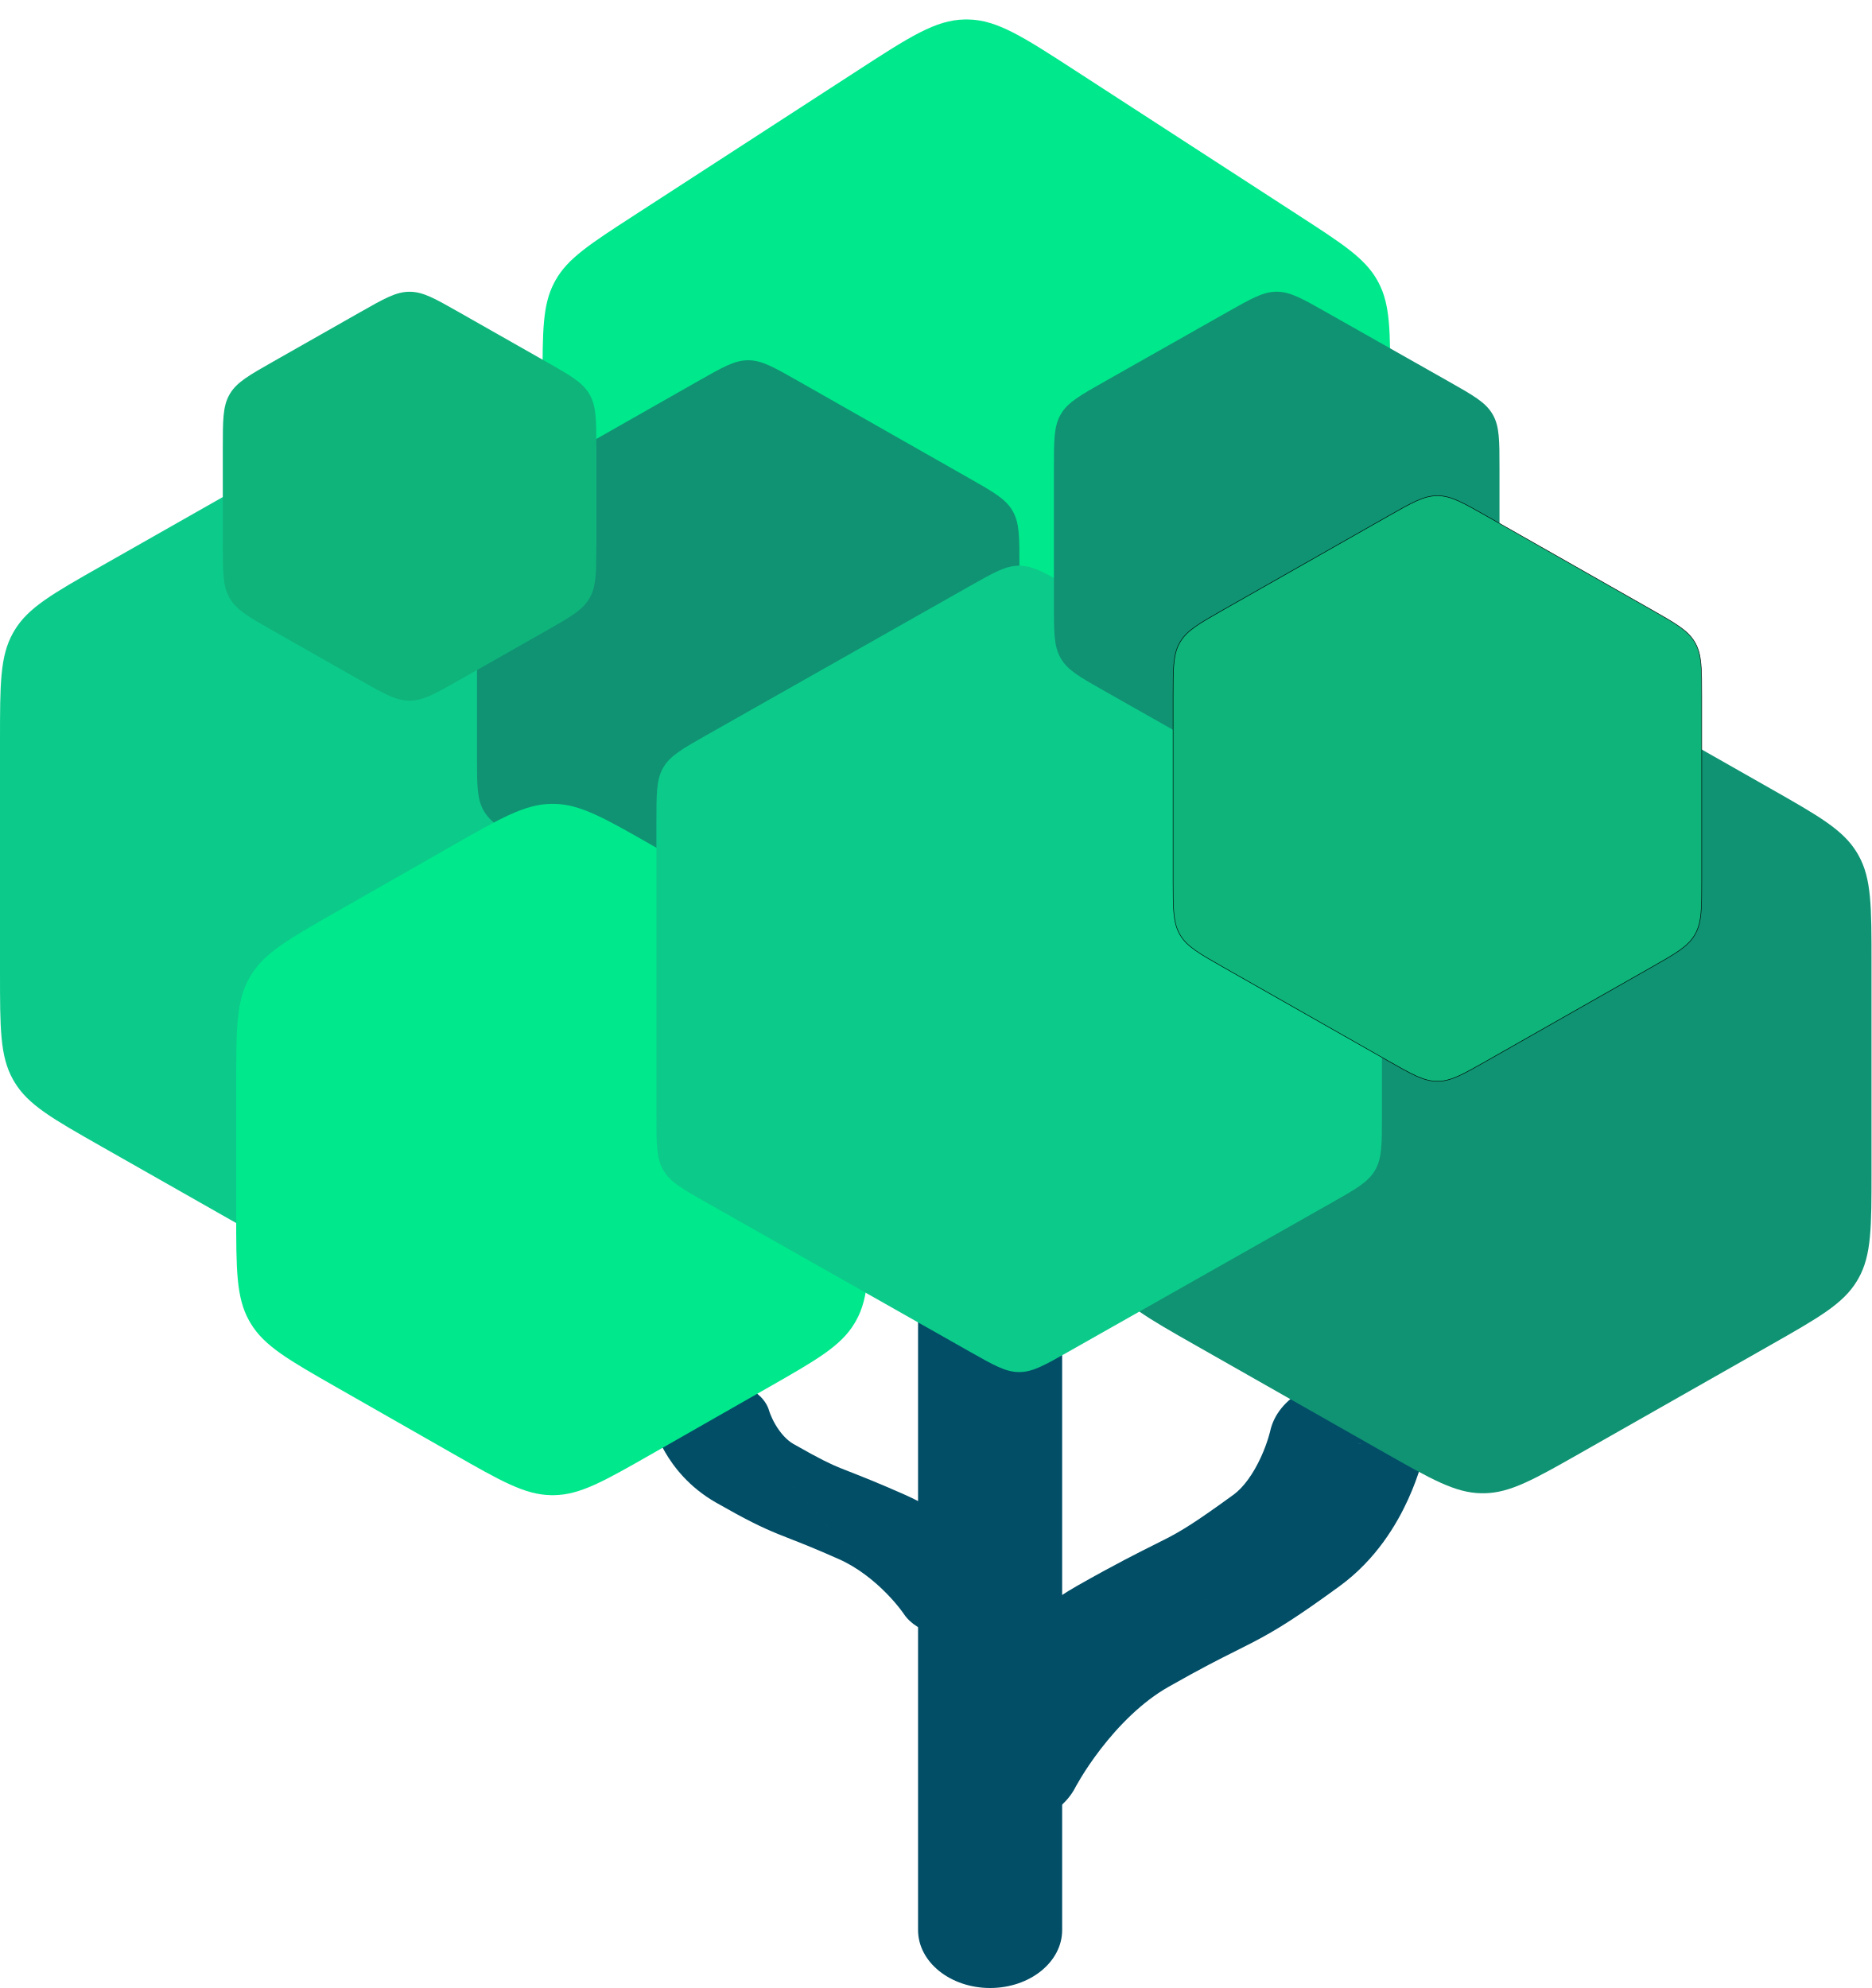
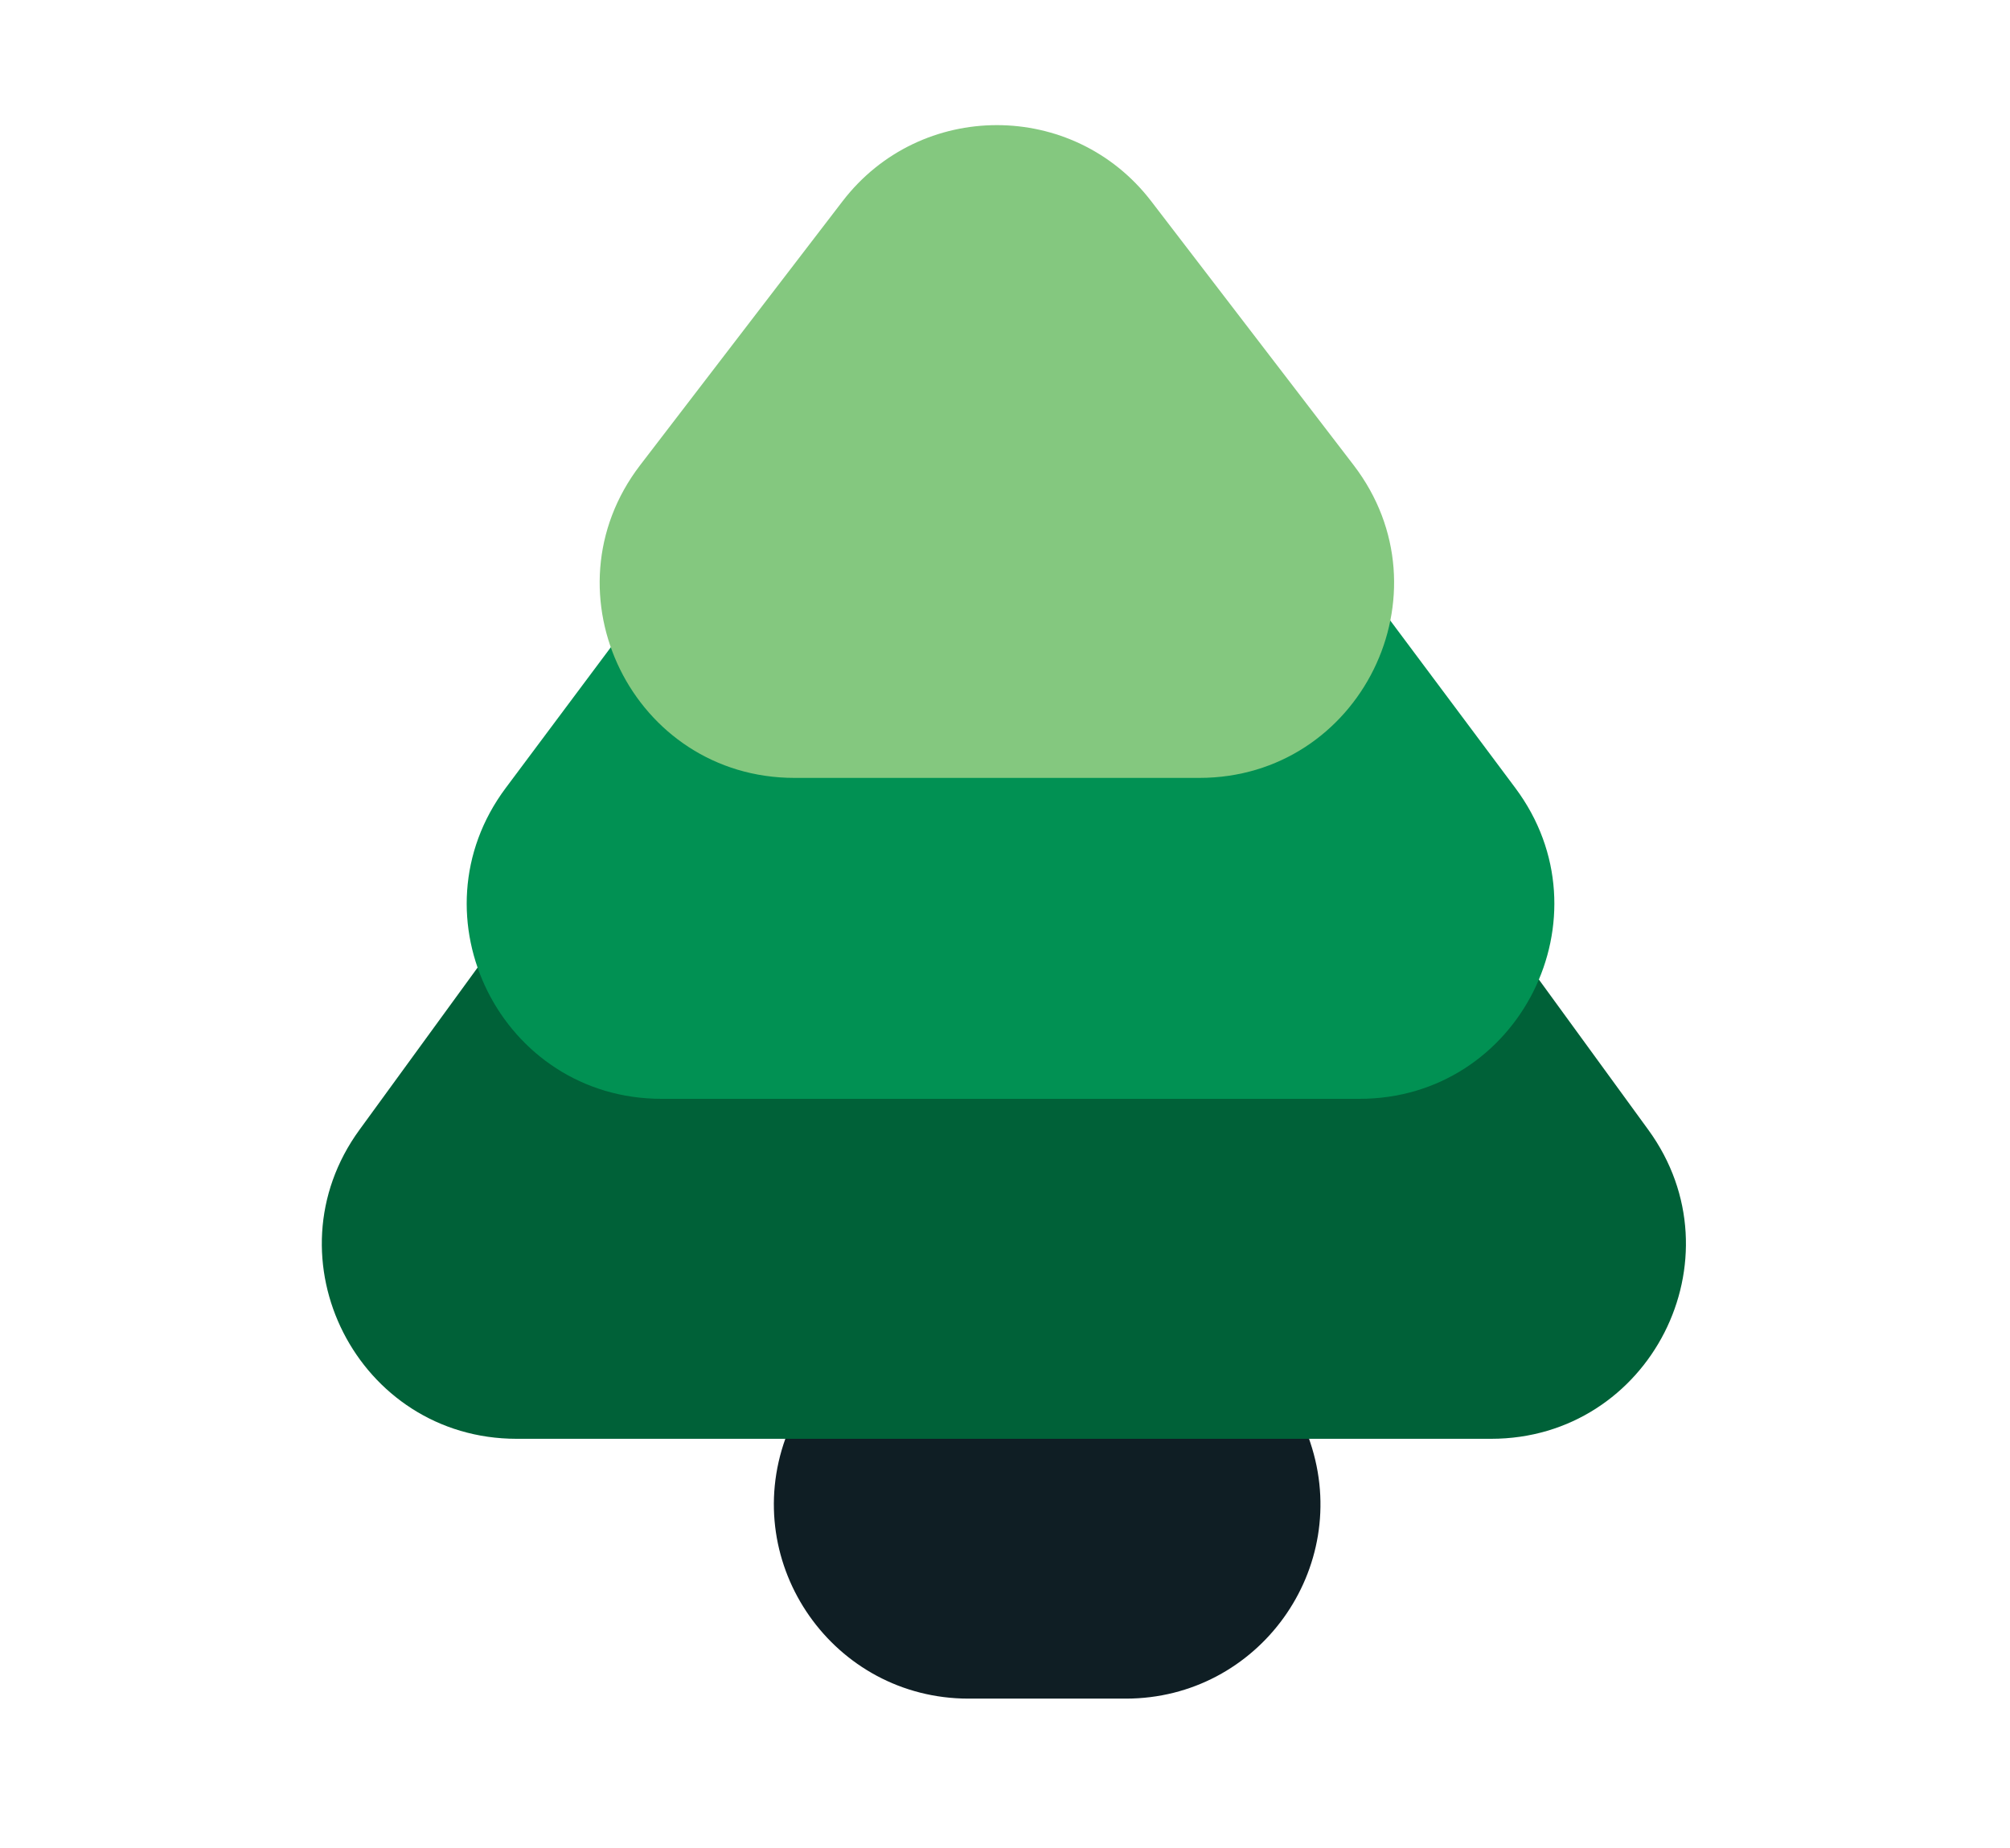
- <svg xmlns="http://www.w3.org/2000/svg" width="3689" height="3918" viewBox="0 0 3689 3918" fill="none">
-   <path fill-rule="evenodd" clip-rule="evenodd" d="M2680.76 2720.74C2764.72 2732.04 2821.26 2795.33 2807.05 2862.1L2655.03 2841.64C2807.05 2862.1 2807.04 2862.13 2807.04 2862.16L2806.99 2862.35L2806.93 2862.65L2806.77 2863.39C2806.64 2863.94 2806.49 2864.62 2806.3 2865.42C2805.93 2867.02 2805.43 2869.11 2804.79 2871.62C2803.5 2876.64 2801.65 2883.45 2799.13 2891.64C2794.14 2907.89 2786.33 2930.25 2774.85 2955.38C2753.26 3002.66 2712.79 3073.05 2639.4 3126.49C2556.86 3186.6 2516.39 3212.07 2469.33 3236.57C2457.39 3242.79 2446.25 3248.35 2434.47 3254.24C2403.67 3269.64 2368.42 3287.26 2302.62 3324.58C2250.83 3353.96 2204.59 3401 2169.18 3446.97C2152.22 3468.99 2139.26 3488.76 2130.68 3502.79C2126.42 3509.77 2123.3 3515.22 2121.38 3518.68C2120.42 3520.41 2119.76 3521.63 2119.4 3522.29L2119.13 3522.8L2119.19 3522.69L2119.23 3522.62M2119.25 3522.57C2119.21 3522.66 2119.16 3522.75 2119.12 3522.84C2086.91 3585.36 1997.14 3615.4 1918.39 3589.94C1839.51 3564.44 1801.56 3492.91 1833.62 3430.17L1969.3 3474.04C1833.63 3430.17 1833.64 3430.15 1833.65 3430.12L1833.74 3429.94L1833.89 3429.65L1834.29 3428.89C1834.6 3428.3 1834.99 3427.55 1835.47 3426.65C1836.43 3424.85 1837.73 3422.44 1839.38 3419.48C1842.67 3413.56 1847.34 3405.42 1853.37 3395.56C1865.39 3375.9 1883.07 3348.95 1906.25 3318.86C1951.12 3260.61 2023.2 3181.86 2123.58 3124.92C2197.56 3082.96 2243.43 3060.03 2274.78 3044.36C2284.63 3039.44 2293.04 3035.24 2300.44 3031.39C2327.51 3017.29 2354.04 3001.78 2431.17 2945.62C2450.54 2931.51 2469.94 2904.7 2485.03 2871.65C2491.9 2856.62 2496.64 2843.04 2499.6 2833.4C2501.06 2828.64 2502.04 2825 2502.6 2822.82C2502.88 2821.74 2503.05 2821.03 2503.11 2820.74C2503.12 2820.71 2503.13 2820.68 2503.13 2820.66C2517.64 2754.17 2597.02 2709.47 2680.76 2720.74" fill="#024E67" />
-   <path fill-rule="evenodd" clip-rule="evenodd" d="M1381.01 2719.21C1317.81 2726.67 1275.76 2766.44 1287.08 2808.05L1401.51 2794.56C1287.08 2808.05 1287.08 2808.07 1287.09 2808.09L1287.12 2808.22L1287.17 2808.4L1287.3 2808.86C1287.4 2809.21 1287.52 2809.62 1287.66 2810.1C1287.95 2811.06 1288.33 2812.29 1288.81 2813.77C1289.77 2816.72 1291.16 2820.69 1293.02 2825.44C1296.73 2834.87 1302.5 2847.8 1310.99 2862.33C1326.96 2889.69 1356.99 2930.53 1411.29 2961.46C1470.63 2995.25 1499.94 3009.69 1534.01 3023.57C1542.66 3027.09 1550.68 3030.22 1559.15 3033.54C1581.21 3042.16 1606.31 3051.98 1653.35 3072.85C1689.4 3088.84 1721.67 3114.49 1746.5 3139.7C1758.38 3151.76 1767.44 3162.58 1773.42 3170.23C1776.39 3174.03 1778.54 3176.97 1779.85 3178.81C1780.51 3179.73 1780.94 3180.37 1781.17 3180.7L1781.29 3180.88L1781.24 3180.8L1781.2 3180.75M1781.19 3180.72C1781.23 3180.79 1781.27 3180.86 1781.32 3180.92C1806.82 3219.59 1875.04 3237.42 1933.9 3220.75C1992.88 3204.04 2020.12 3159.02 1994.74 3120.18L1887.95 3150.44C1994.74 3120.18 1994.73 3120.17 1994.72 3120.15L1994.64 3120.04L1994.53 3119.86L1994.22 3119.4C1993.98 3119.04 1993.69 3118.6 1993.33 3118.07C1992.61 3117.01 1991.64 3115.61 1990.42 3113.91C1987.99 3110.49 1984.56 3105.82 1980.15 3100.17C1971.37 3088.93 1958.47 3073.56 1941.58 3056.4C1908.85 3023.18 1856.3 2978.29 1783.27 2945.89C1730.09 2922.3 1697.02 2909.37 1674.56 2900.59C1667.54 2897.84 1661.55 2895.5 1656.32 2893.37C1637.25 2885.61 1618.53 2877.07 1563.4 2845.67C1551.22 2838.73 1538.33 2825.07 1528 2807.39C1523.34 2799.4 1520.12 2792.18 1518.12 2787.09C1517.13 2784.58 1516.48 2782.69 1516.13 2781.6C1515.96 2781.1 1515.86 2780.77 1515.82 2780.65C1504.22 2739.27 1444 2711.78 1381.01 2719.21" fill="#024E67" />
-   <path fill-rule="evenodd" clip-rule="evenodd" d="M1951.23 1906C2029.66 1906 2093.23 1957.19 2093.23 2020.33V3803.67C2093.23 3866.81 2029.66 3918 1951.23 3918C1872.81 3918 1809.23 3866.81 1809.23 3803.67V2020.33C1809.23 1957.19 1872.81 1906 1951.23 1906Z" fill="#024E67" />
-   <path d="M612.528 881.048C706.08 827.905 752.856 801.334 804.036 800.541C806.102 800.509 808.169 800.509 810.235 800.541C861.415 801.334 908.191 827.905 1001.74 881.048L1414.88 1115.73C1510.63 1170.13 1558.51 1197.32 1585.51 1242.08C1586.6 1243.88 1587.66 1245.71 1588.69 1247.55C1614.27 1293.13 1614.27 1348.19 1614.27 1458.32V1916.68C1614.27 2026.81 1614.27 2081.87 1588.69 2127.45C1587.66 2129.29 1586.6 2131.12 1585.51 2132.92C1558.51 2177.68 1510.63 2204.87 1414.88 2259.27L1001.74 2493.95C908.191 2547.09 861.415 2573.67 810.235 2574.46C808.169 2574.49 806.102 2574.49 804.036 2574.46C752.856 2573.67 706.08 2547.09 612.528 2493.95L199.392 2259.27C103.64 2204.87 55.764 2177.68 28.758 2132.92C27.669 2131.12 26.608 2129.29 25.577 2127.45C0 2081.87 0 2026.81 0 1916.68V1458.32C0 1348.19 0 1293.13 25.577 1247.55C26.608 1245.71 27.669 1243.88 28.758 1242.08C55.764 1197.32 103.64 1170.13 199.392 1115.73L612.528 881.048Z" fill="#0CCB8A" />
-   <path d="M2727.59 1342.6C2821.16 1289.43 2867.94 1262.85 2919.13 1262.06C2921.2 1262.02 2923.27 1262.02 2925.33 1262.06C2976.53 1262.85 3023.31 1289.43 3116.88 1342.6L3488.88 1553.98C3584.62 1608.37 3632.48 1635.57 3659.48 1680.32C3660.57 1682.13 3661.63 1683.95 3662.66 1685.79C3688.23 1731.37 3688.23 1786.43 3688.23 1896.54V2308.46C3688.23 2418.57 3688.23 2473.63 3662.66 2519.21C3661.63 2521.05 3660.57 2522.87 3659.48 2524.68C3632.48 2569.43 3584.62 2596.63 3488.88 2651.02L3116.88 2862.4C3023.31 2915.57 2976.53 2942.15 2925.33 2942.94C2923.27 2942.98 2921.2 2942.98 2919.13 2942.94C2867.94 2942.15 2821.16 2915.57 2727.59 2862.4L2355.59 2651.02C2259.85 2596.63 2211.99 2569.43 2184.99 2524.68C2183.9 2522.87 2182.84 2521.05 2181.81 2519.21C2156.23 2473.63 2156.23 2418.57 2156.23 2308.46V1896.54C2156.23 1786.43 2156.23 1731.37 2181.81 1685.79C2182.84 1683.95 2183.9 1682.13 2184.99 1680.32C2211.99 1635.57 2259.85 1608.37 2355.59 1553.98L2727.59 1342.6Z" fill="#109373" />
-   <path d="M1690.17 138.944C1792.57 72.561 1843.77 39.369 1901.05 38.38C1903.35 38.34 1905.65 38.34 1907.95 38.38C1965.23 39.369 2016.43 72.561 2118.83 138.945L2560.11 425.021C2646.64 481.116 2689.9 509.163 2714.06 552.079C2715.04 553.814 2715.99 555.564 2716.91 557.327C2739.78 600.945 2739.78 652.505 2739.78 755.626V1410.37C2739.78 1513.49 2739.78 1565.06 2716.91 1608.67C2715.99 1610.44 2715.04 1612.19 2714.06 1613.92C2689.9 1656.84 2646.64 1684.88 2560.11 1740.98L2118.83 2027.06C2016.43 2093.44 1965.23 2126.63 1907.95 2127.62C1905.65 2127.66 1903.35 2127.66 1901.05 2127.62C1843.77 2126.63 1792.57 2093.44 1690.17 2027.06L1248.89 1740.98C1162.36 1684.88 1119.1 1656.84 1094.94 1613.92C1093.96 1612.19 1093.01 1610.44 1092.09 1608.67C1069.22 1565.06 1069.22 1513.49 1069.22 1410.37V755.626C1069.22 652.505 1069.22 600.945 1092.09 557.327C1093.01 555.564 1093.96 553.814 1094.94 552.079C1119.1 509.163 1162.36 481.116 1248.89 425.02L1690.17 138.944Z" fill="#00E88C" />
-   <path d="M1377.17 750.314C1423.96 723.724 1447.35 710.429 1472.95 710.032C1473.98 710.016 1475.02 710.016 1476.05 710.032C1501.65 710.429 1525.04 723.724 1571.83 750.314L1909.33 942.111C1957.2 969.31 1981.13 982.91 1994.63 1005.29C1995.17 1006.19 1995.7 1007.1 1996.22 1008.02C2009 1030.81 2009 1058.33 2009 1113.39V1491.61C2009 1546.67 2009 1574.19 1996.22 1596.98C1995.7 1597.9 1995.17 1598.81 1994.63 1599.71C1981.13 1622.09 1957.2 1635.69 1909.33 1662.89L1571.83 1854.69C1525.04 1881.28 1501.65 1894.57 1476.05 1894.97C1475.02 1894.98 1473.98 1894.98 1472.95 1894.97C1447.35 1894.57 1423.96 1881.28 1377.17 1854.69L1039.67 1662.89C991.804 1635.69 967.873 1622.09 954.374 1599.71C953.83 1598.81 953.3 1597.9 952.784 1596.98C940 1574.19 940 1546.67 940 1491.61V1113.39C940 1058.33 940 1030.81 952.784 1008.02C953.3 1007.1 953.83 1006.19 954.374 1005.29C967.873 982.91 991.804 969.31 1039.67 942.111L1377.17 750.314Z" fill="#109373" />
-   <path d="M893.752 1665.4C987.595 1611.86 1034.52 1585.08 1085.89 1584.29C1087.96 1584.25 1090.04 1584.25 1092.11 1584.29C1143.48 1585.08 1190.41 1611.86 1284.25 1665.4L1513.79 1796.36C1609.24 1850.81 1656.97 1878.04 1683.88 1922.74C1684.97 1924.55 1686.02 1926.37 1687.05 1928.2C1712.54 1973.73 1712.54 2028.68 1712.54 2138.57V2392.43C1712.54 2502.32 1712.54 2557.27 1687.05 2602.8C1686.02 2604.63 1684.97 2606.45 1683.88 2608.26C1656.97 2652.96 1609.24 2680.19 1513.79 2734.64L1284.25 2865.6C1190.41 2919.14 1143.48 2945.92 1092.11 2946.71C1090.04 2946.75 1087.96 2946.75 1085.89 2946.71C1034.52 2945.92 987.595 2919.14 893.752 2865.6L664.214 2734.64C568.76 2680.19 521.033 2652.96 494.121 2608.26C493.035 2606.45 491.978 2604.63 490.95 2602.8C465.462 2557.27 465.462 2502.32 465.462 2392.43V2138.57C465.462 2028.68 465.462 1973.73 490.95 1928.2C491.978 1926.37 493.035 1924.55 494.121 1922.74C521.033 1878.04 568.76 1850.81 664.214 1796.36L893.752 1665.4Z" fill="#00E88C" />
-   <path d="M1911.44 1154.95C1958.11 1128.53 1981.44 1115.32 2006.95 1114.93C2007.98 1114.91 2009.02 1114.91 2010.05 1114.93C2035.56 1115.32 2058.89 1128.53 2105.56 1154.95L2623.46 1448.17C2671.45 1475.34 2695.45 1488.92 2708.99 1511.32C2709.53 1512.23 2710.06 1513.14 2710.58 1514.06C2723.4 1536.88 2723.4 1564.45 2723.4 1619.6V2199.4C2723.4 2254.55 2723.4 2282.12 2710.58 2304.94C2710.06 2305.86 2709.53 2306.77 2708.99 2307.68C2695.45 2330.08 2671.45 2343.66 2623.46 2370.83L2105.56 2664.05C2058.89 2690.47 2035.56 2703.68 2010.05 2704.07C2009.02 2704.09 2007.98 2704.09 2006.95 2704.07C1981.44 2703.68 1958.11 2690.47 1911.44 2664.05L1393.54 2370.83C1345.55 2343.66 1321.55 2330.08 1308.01 2307.68C1307.47 2306.77 1306.94 2305.86 1306.42 2304.94C1293.6 2282.12 1293.6 2254.55 1293.6 2199.4V1619.6C1293.6 1564.45 1293.6 1536.88 1306.42 1514.06C1306.94 1513.14 1307.47 1512.23 1308.01 1511.32C1321.55 1488.92 1345.55 1475.34 1393.54 1448.17L1911.44 1154.95Z" fill="#0CCB8A" />
-   <path d="M2418.97 614.917C2465.62 588.513 2488.95 575.311 2514.46 574.917C2515.48 574.901 2516.52 574.901 2517.54 574.917C2543.05 575.311 2566.38 588.513 2613.03 614.917L2855.11 751.922C2903.11 779.09 2927.11 792.674 2940.65 815.076C2941.2 815.979 2941.73 816.891 2942.25 817.812C2955.07 840.631 2955.07 868.21 2955.07 923.368V1190.63C2955.07 1245.79 2955.07 1273.37 2942.25 1296.19C2941.73 1297.11 2941.2 1298.02 2940.65 1298.92C2927.11 1321.33 2903.11 1334.91 2855.11 1362.08L2613.03 1499.08C2566.38 1525.49 2543.05 1538.69 2517.54 1539.08C2516.52 1539.1 2515.48 1539.1 2514.46 1539.08C2488.95 1538.69 2465.62 1525.49 2418.97 1499.08L2176.89 1362.08C2128.89 1334.91 2104.89 1321.33 2091.35 1298.92C2090.8 1298.02 2090.27 1297.11 2089.75 1296.19C2076.93 1273.37 2076.93 1245.79 2076.93 1190.63V923.368C2076.93 868.21 2076.93 840.631 2089.75 817.812C2090.27 816.891 2090.8 815.979 2091.35 815.076C2104.89 792.674 2128.89 779.09 2176.89 751.922L2418.97 614.917Z" fill="#109373" />
-   <path d="M2735.41 1017.3C2782.19 990.718 2805.59 977.426 2831.18 977.029C2832.22 977.013 2833.25 977.013 2834.28 977.029C2859.88 977.426 2883.27 990.718 2930.06 1017.3L3253.97 1201.36L3253.98 1201.36C3301.84 1228.56 3325.77 1242.16 3339.27 1264.54C3339.82 1265.44 3340.35 1266.35 3340.86 1267.27C3353.65 1290.06 3353.65 1317.59 3353.65 1372.64V1735.36C3353.65 1790.41 3353.65 1817.94 3340.86 1840.73C3340.35 1841.65 3339.82 1842.56 3339.27 1843.46C3325.77 1865.84 3301.84 1879.44 3253.98 1906.64L3253.97 1906.64L2930.06 2090.7C2883.27 2117.28 2859.88 2130.57 2834.28 2130.97C2833.25 2130.99 2832.22 2130.99 2831.18 2130.97C2805.59 2130.57 2782.19 2117.28 2735.41 2090.7L2411.49 1906.64C2363.63 1879.44 2339.7 1865.84 2326.2 1843.46C2325.65 1842.56 2325.12 1841.65 2324.61 1840.73C2311.82 1817.94 2311.82 1790.41 2311.82 1735.36V1372.64C2311.82 1317.59 2311.82 1290.06 2324.61 1267.27C2325.12 1266.35 2325.65 1265.44 2326.2 1264.54C2339.7 1242.16 2363.63 1228.56 2411.49 1201.36L2735.41 1017.3Z" fill="#0FB47B" />
-   <path d="M2735.41 1017.3C2782.19 990.718 2805.59 977.426 2831.18 977.029C2832.22 977.013 2833.25 977.013 2834.28 977.029C2859.88 977.426 2883.27 990.718 2930.06 1017.3L3253.97 1201.36L3253.98 1201.36C3301.84 1228.56 3325.77 1242.16 3339.27 1264.54C3339.82 1265.44 3340.35 1266.35 3340.86 1267.27C3353.65 1290.06 3353.65 1317.59 3353.65 1372.64V1735.36C3353.65 1790.41 3353.65 1817.94 3340.86 1840.73C3340.35 1841.65 3339.82 1842.56 3339.27 1843.46C3325.77 1865.84 3301.84 1879.44 3253.98 1906.64L3253.97 1906.64L2930.06 2090.7C2883.27 2117.28 2859.88 2130.57 2834.28 2130.97C2833.25 2130.99 2832.22 2130.99 2831.18 2130.97C2805.59 2130.57 2782.19 2117.28 2735.41 2090.7L2411.49 1906.64C2363.63 1879.44 2339.7 1865.84 2326.2 1843.46C2325.65 1842.56 2325.12 1841.65 2324.61 1840.73C2311.82 1817.94 2311.82 1790.41 2311.82 1735.36V1372.64C2311.82 1317.59 2311.82 1290.06 2324.61 1267.27C2325.12 1266.35 2325.65 1265.44 2326.2 1264.54C2339.7 1242.16 2363.63 1228.56 2411.49 1201.36L2735.41 1017.3Z" stroke="black" />
-   <path d="M709.857 615.237C756.62 588.683 780.002 575.406 805.584 575.01C806.616 574.994 807.649 574.994 808.682 575.01C834.263 575.406 857.645 588.683 904.409 615.237L1075.47 712.372C1123.36 739.566 1147.3 753.163 1160.81 775.543C1161.35 776.446 1161.89 777.357 1162.4 778.277C1175.19 801.073 1175.19 828.609 1175.19 883.68V1072.32C1175.19 1127.39 1175.19 1154.93 1162.4 1177.72C1161.89 1178.64 1161.35 1179.55 1160.81 1180.46C1147.3 1202.84 1123.36 1216.43 1075.47 1243.63L904.409 1340.76C857.645 1367.32 834.263 1380.59 808.682 1380.99C807.649 1381.01 806.616 1381.01 805.584 1380.99C780.002 1380.59 756.62 1367.32 709.857 1340.76L538.796 1243.63C490.907 1216.43 466.962 1202.84 453.456 1180.46C452.911 1179.55 452.38 1178.64 451.864 1177.72C439.072 1154.93 439.072 1127.39 439.072 1072.32V883.68C439.072 828.609 439.072 801.073 451.864 778.277C452.38 777.357 452.911 776.446 453.456 775.543C466.962 753.163 490.907 739.566 538.796 712.372L709.857 615.237Z" fill="#0FB47B" />
+ <svg xmlns="http://www.w3.org/2000/svg" width="124" height="114" viewBox="0 0 124 114" fill="none">
+   <path d="M53.499 74.804C57.364 64.109 72.55 64.287 76.163 75.07L80.831 89C83.436 96.774 77.651 104.813 69.453 104.813H59.751C51.433 104.813 45.638 96.556 48.465 88.734L53.499 74.804Z" fill="#0F1E24" />
+   <path d="M52.229 28.43C57.022 21.846 66.84 21.846 71.633 28.43L101.689 69.718C107.462 77.649 101.797 88.781 91.987 88.781H31.875C22.065 88.781 16.4 77.649 22.174 69.718L52.229 28.43Z" fill="#006138" />
+   <path d="M52.726 19.792C57.525 13.365 67.157 13.365 71.957 19.792L93.484 48.623C99.394 56.537 93.746 67.803 83.869 67.803H40.814C30.937 67.803 25.289 56.537 31.198 48.623L52.726 19.792Z" fill="#019153" />
+   <path d="M51.977 12.419C56.781 6.155 66.219 6.155 71.023 12.419L83.505 28.698C89.558 36.592 83.93 48 73.983 48H49.017C39.07 48 33.441 36.592 39.495 28.698L51.977 12.419Z" fill="#84C87F" />
</svg>
